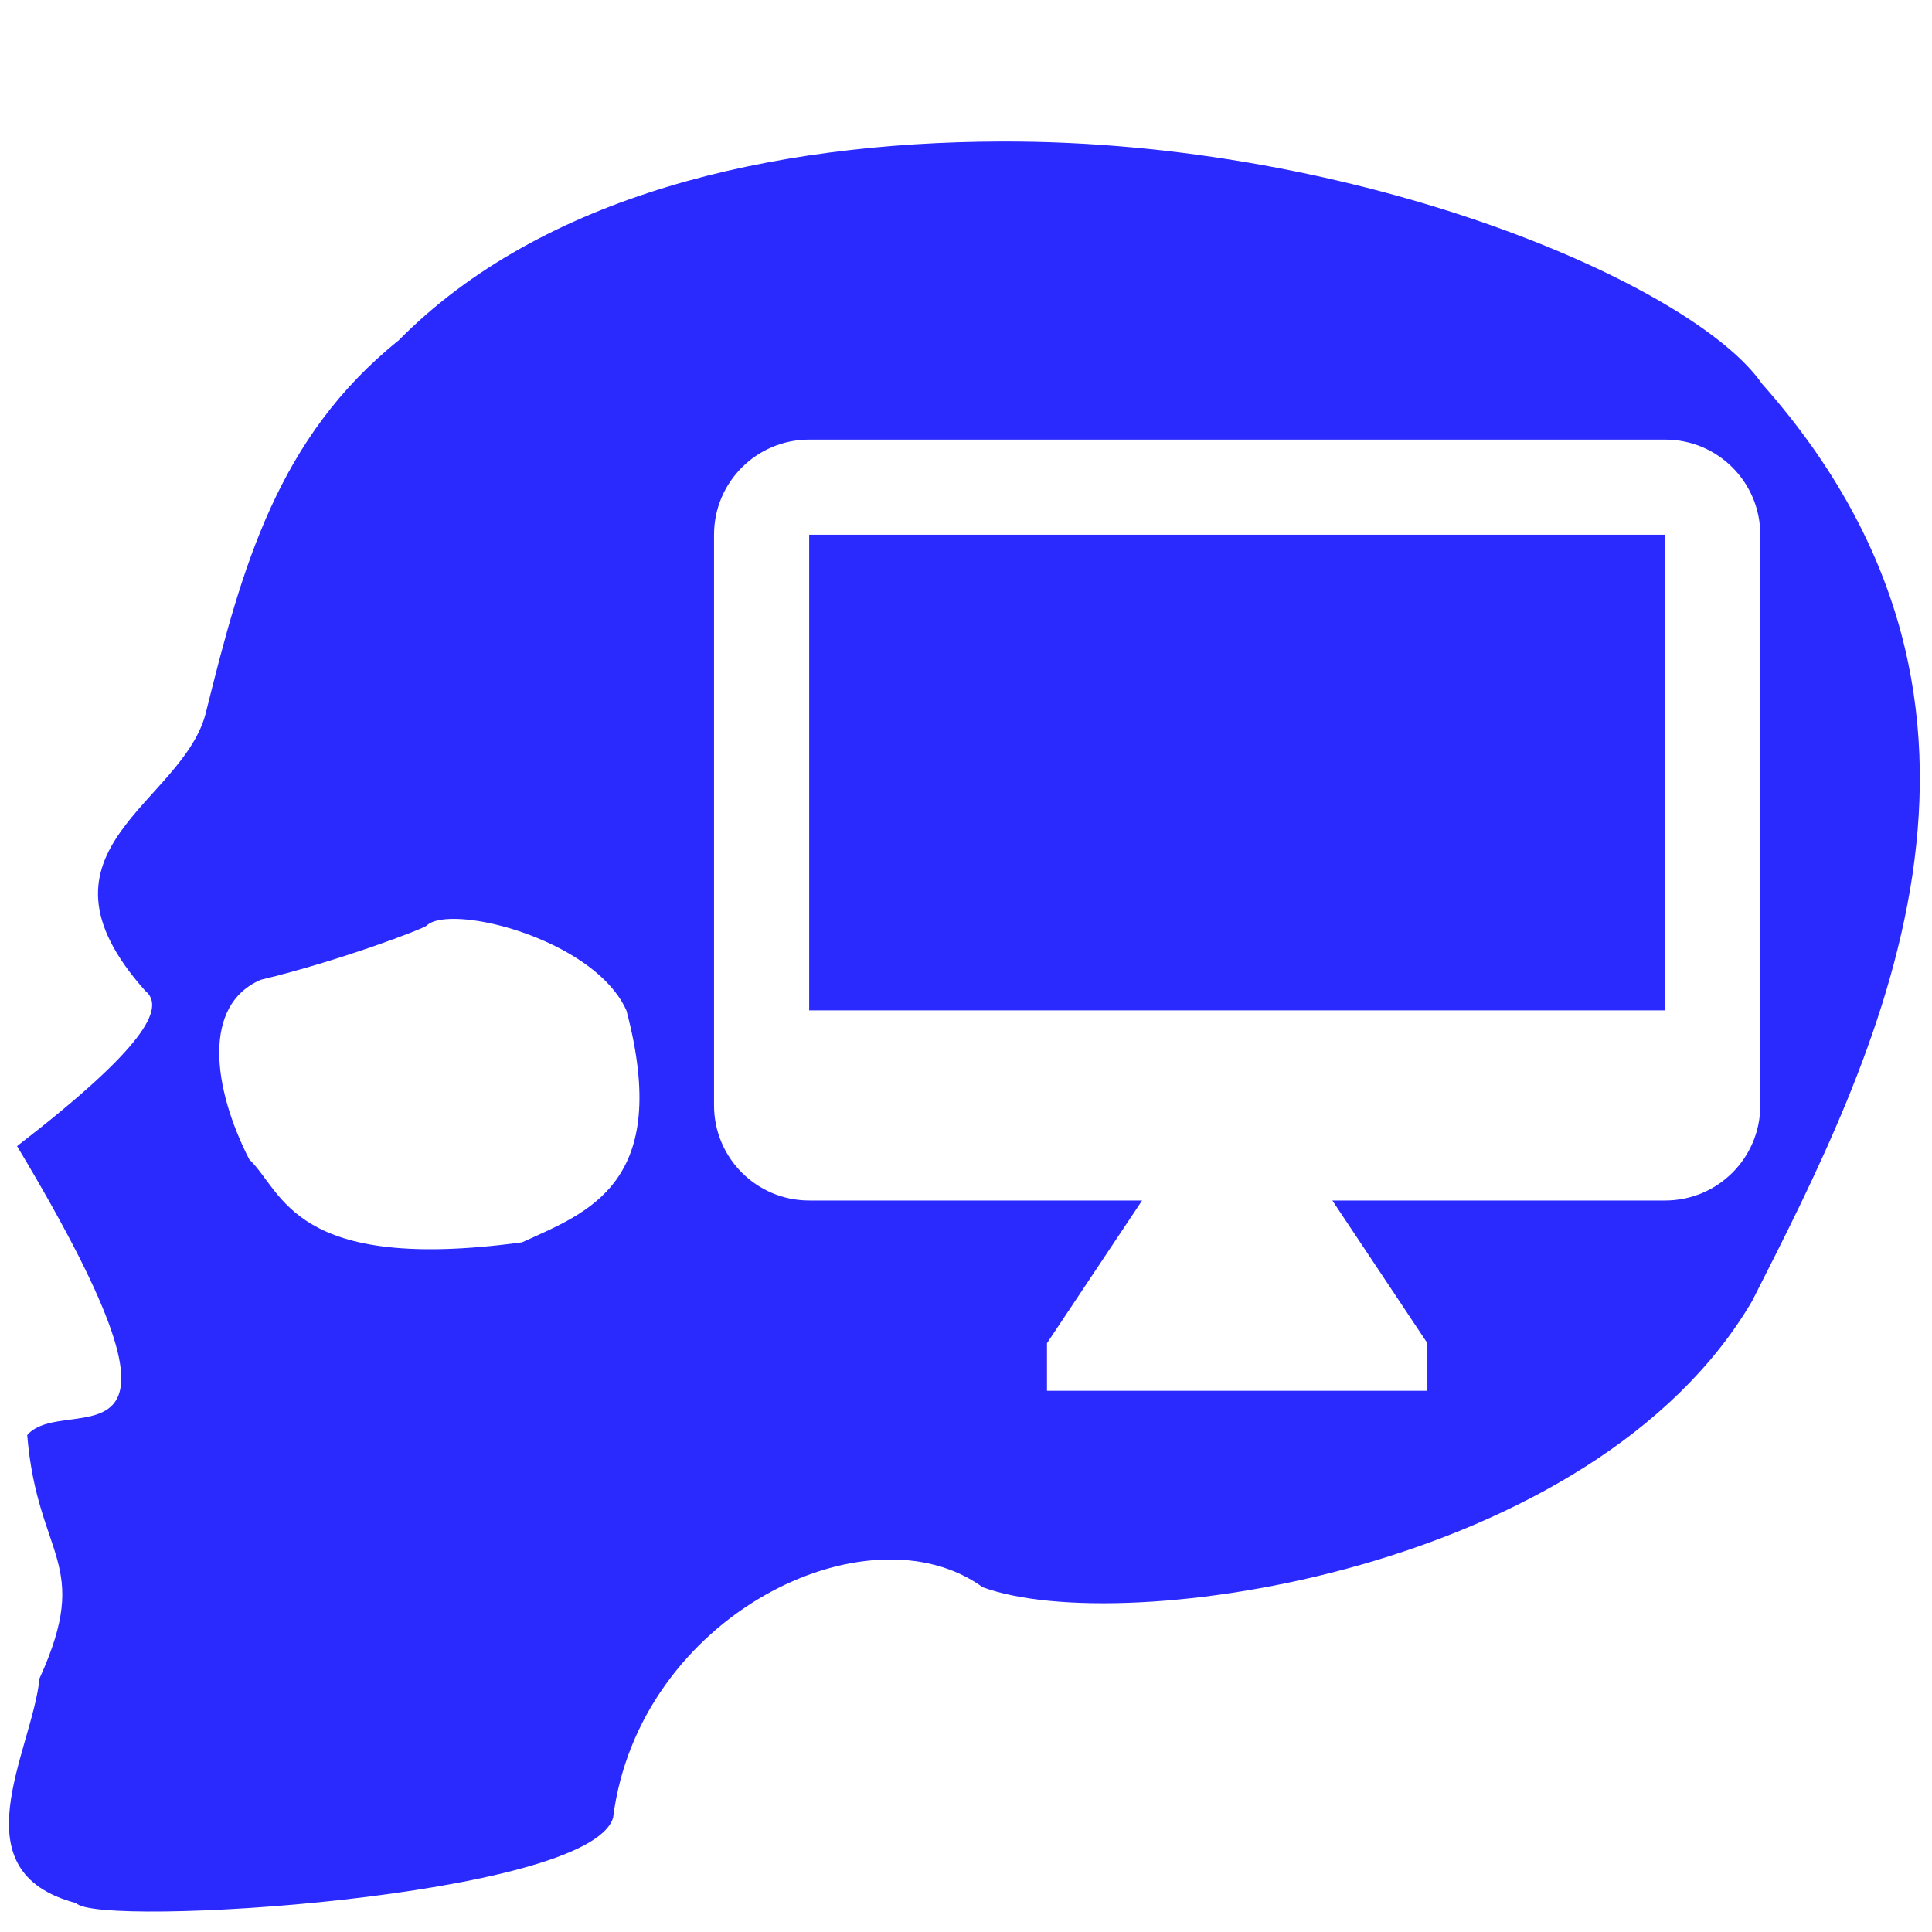
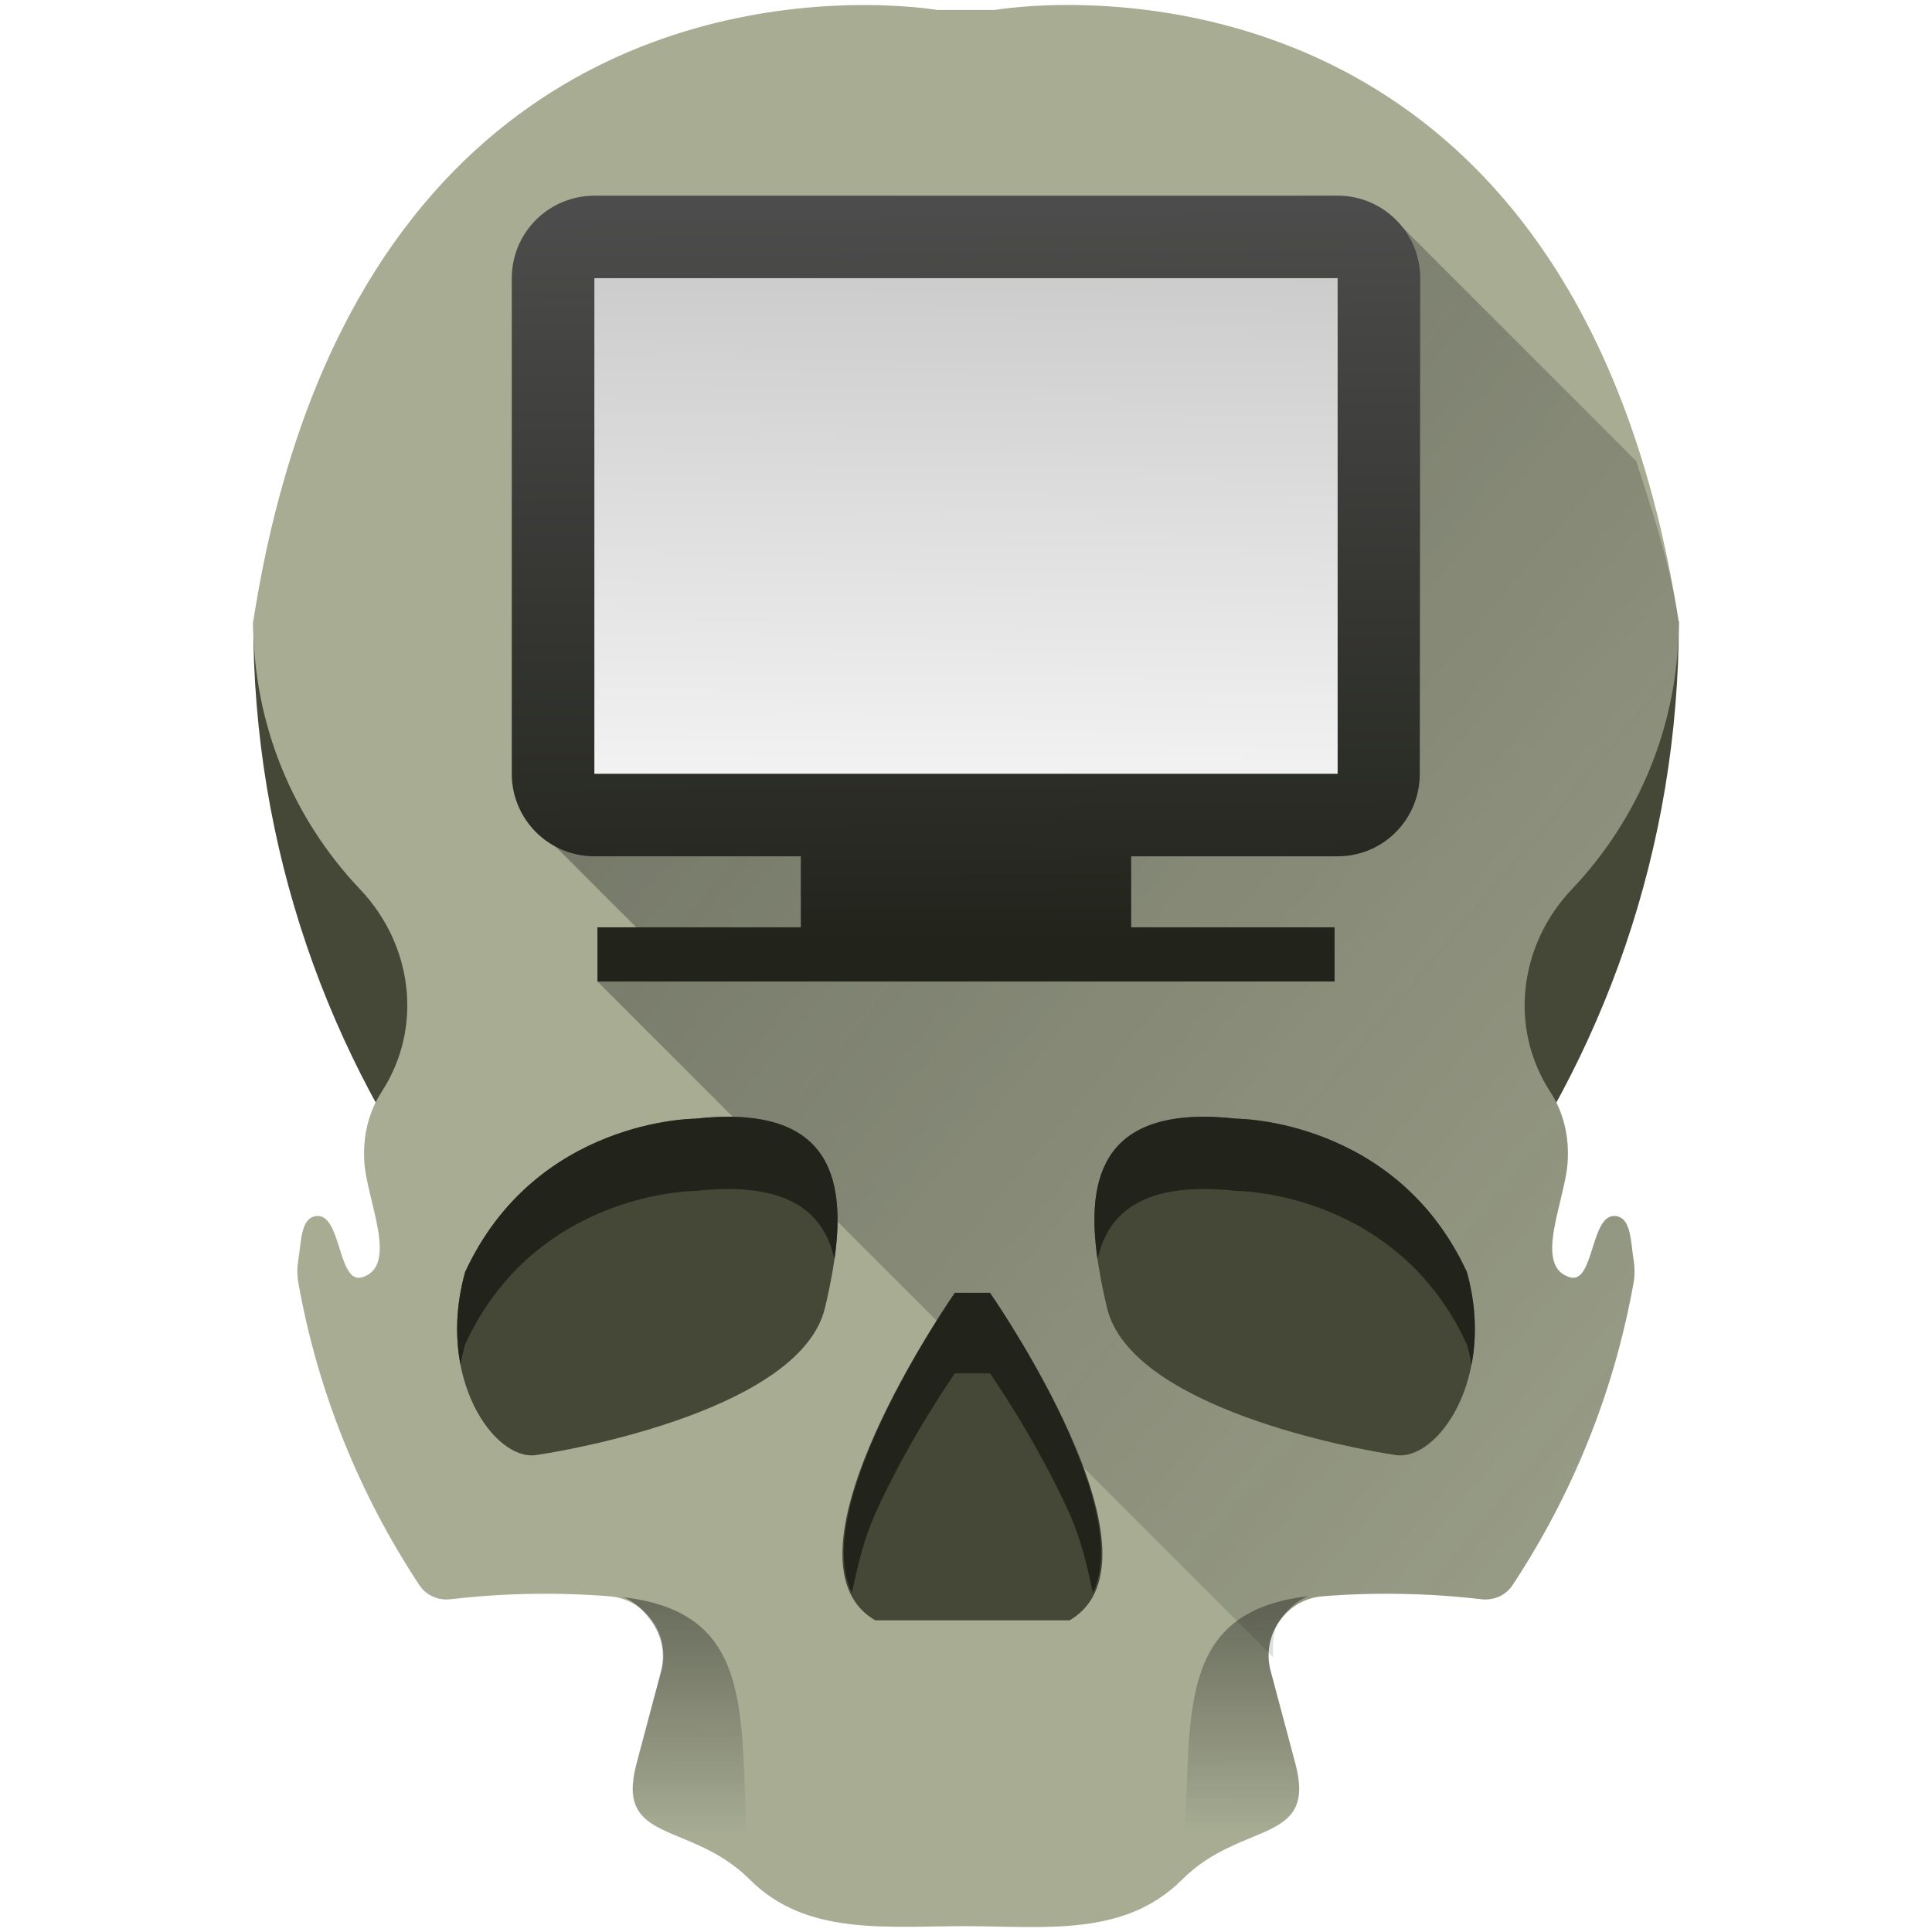
- <svg xmlns="http://www.w3.org/2000/svg" version="1.1" id="Capa_1" x="0px" y="0px" viewBox="0 0 48 48" xml:space="preserve" width="48" height="48">
+ <svg xmlns="http://www.w3.org/2000/svg" xmlns:xlink="http://www.w3.org/1999/xlink" version="1.1" id="Capa_1" x="0px" y="0px" viewBox="0 0 48 48" xml:space="preserve" width="48" height="48">
  <defs id="defs51">
- 	
- 	
- 	
- 	
- 	
- 	
- 	
- </defs>
-   <path style="fill:#2a2aff;stroke:none;stroke-width:0.338;stroke-linecap:butt;stroke-linejoin:miter;stroke-miterlimit:4;stroke-dasharray:none;stroke-opacity:1" d="M 24.865 3.516 C 19.15 3.534 13.46 4.856 9.906 8.455 C 6.888 10.88 6.013 14.104 5.127 17.656 C 4.601 19.97 0.452 21.076 3.609 24.617 C 4.125 25.036 3.588 26.032 0.424 28.475 C 5.556 37.038 1.639 34.541 0.676 35.654 C 0.932 38.727 2.301 38.797 0.984 41.695 C 0.79 43.536 -1.09 46.501 1.895 47.283 C 2.389 47.897 14.64 47.147 15.232 45.162 C 15.867 40.139 21.554 37.368 24.416 39.434 C 27.889 40.718 39.592 39.041 43.531 32.324 C 46.582 26.317 51.019 17.694 43.777 9.535 C 42.072 7.07 33.781 3.486 24.865 3.516 z M 20.104 10.922 L 41.371 10.922 C 42.677 10.922 43.734 11.979 43.734 13.285 L 43.734 27.463 C 43.734 28.769 42.677 29.826 41.371 29.826 L 33.102 29.826 L 35.463 33.371 L 35.463 34.553 L 26.012 34.553 L 26.012 33.371 L 28.375 29.826 L 20.104 29.826 C 18.798 29.826 17.74 28.769 17.74 27.463 L 17.74 13.285 C 17.74 11.979 18.798 10.922 20.104 10.922 z M 20.104 13.285 L 20.104 25.102 L 41.371 25.102 L 41.371 13.285 L 20.104 13.285 z M 11.506 22.838 C 12.798 22.933 14.967 23.769 15.564 25.105 C 16.7 29.404 14.604 30.118 12.971 30.865 C 7.277 31.636 7.041 29.612 6.193 28.805 C 5.287 27.034 5.014 24.968 6.48 24.342 C 8.453 23.868 10.519 23.075 10.598 22.998 C 10.742 22.857 11.075 22.806 11.506 22.838 z " id="path867" />
+     <linearGradient id="linearGradient864">
+       <stop style="stop-color:#1a1a1a;stop-opacity:1;" offset="0" id="stop860" />
+       <stop style="stop-color:#1a1a1a;stop-opacity:0;" offset="1" id="stop862" />
+     </linearGradient>
+     <linearGradient xlink:href="#linearGradient947" id="linearGradient949" x1="24.263" y1="18.9" x2="24.37" y2="7.51" gradientUnits="userSpaceOnUse" gradientTransform="matrix(1.097227,0,0,1.097227,-2.333458,-1.42176)" />
+     <linearGradient id="linearGradient947">
+       <stop style="stop-color:#f2f2f2;stop-opacity:1" offset="0" id="stop943" />
+       <stop style="stop-color:#cccccc;stop-opacity:1" offset="1" id="stop945" />
+     </linearGradient>
+     <linearGradient xlink:href="#linearGradient964" id="linearGradient958" x1="23.658" y1="22.668" x2="23.528" y2="5.583" gradientUnits="userSpaceOnUse" gradientTransform="matrix(1.097227,0,0,1.097227,-2.333458,-1.42176)" />
+     <linearGradient id="linearGradient964">
+       <stop id="stop960" offset="0" style="stop-color:#22241c;stop-opacity:1" />
+       <stop id="stop962" offset="1" style="stop-color:#4d4d4d;stop-opacity:1" />
+     </linearGradient>
+     <linearGradient gradientTransform="matrix(-1,0,0,1,47.98624,-0.02471992)" xlink:href="#linearGradient878" id="linearGradient880-7" x1="17.099" y1="39.678" x2="17.104" y2="45.571" gradientUnits="userSpaceOnUse" />
+     <linearGradient id="linearGradient878">
+       <stop style="stop-color:#22241c;stop-opacity:1" offset="0" id="stop874" />
+       <stop style="stop-color:#1a1a1a;stop-opacity:0;" offset="1" id="stop876" />
+     </linearGradient>
+     <linearGradient xlink:href="#linearGradient878" id="linearGradient880" x1="17.099" y1="39.678" x2="17.104" y2="45.571" gradientUnits="userSpaceOnUse" gradientTransform="translate(-4.7e-5,6.6807289e-4)" />
+     <linearGradient xlink:href="#linearGradient864" id="linearGradient886" gradientUnits="userSpaceOnUse" x1="3.797" y1="1.933" x2="53.243" y2="43.244" />
+   </defs>
  <g id="g18" transform="translate(0,-417.383)">
</g>
  <g id="g20" transform="translate(0,-417.383)">
</g>
  <g id="g22" transform="translate(0,-417.383)">
</g>
  <g id="g24" transform="translate(0,-417.383)">
</g>
  <g id="g26" transform="translate(0,-417.383)">
</g>
  <g id="g28" transform="translate(0,-417.383)">
</g>
  <g id="g30" transform="translate(0,-417.383)">
</g>
  <g id="g32" transform="translate(0,-417.383)">
</g>
  <g id="g34" transform="translate(0,-417.383)">
</g>
  <g id="g36" transform="translate(0,-417.383)">
</g>
  <g id="g38" transform="translate(0,-417.383)">
</g>
  <g id="g40" transform="translate(0,-417.383)">
</g>
  <g id="g42" transform="translate(0,-417.383)">
</g>
  <g id="g44" transform="translate(0,-417.383)">
</g>
  <g id="g46" transform="translate(0,-417.383)">
</g>
+   <g id="g902">
+     <path id="path2" d="m 6.292,15.444 c 0,11.261 7.461,20.776 17.709,23.881 10.248,-3.105 17.709,-12.62 17.709,-23.881 -6.517,0 -29.281,0 -35.417,0 z" style="fill:#454837;stroke-width:0.092" />
+     <path id="path4-3" d="M 21.012,0.132 C 16.88,0.254 8.358,2.159 6.291,15.444 c 0,2.578 1.01,4.92 2.656,6.652 1.304,1.372 1.57,3.423 0.545,5.014 l -0.014,0.023 c -0.334,0.518 -0.468,1.133 -0.426,1.748 0.065,0.95 0.86,2.572 -0.051,2.852 -0.613,0.188 -0.512,-1.582 -1.137,-1.521 -0.394,0.038 -0.377,0.627 -0.451,1.082 -0.031,0.188 -0.036,0.381 -0.002,0.568 0.487,2.742 1.534,5.288 3.012,7.525 0.167,0.254 0.469,0.381 0.77,0.346 1.31,-0.153 2.633,-0.178 3.947,-0.074 0.911,0.072 1.527,0.97 1.291,1.854 l -0.615,2.305 c -0.536,2.017 1.338,1.405 2.814,2.881 1.403,1.403 3.379,1.154 5.369,1.156 1.961,0.002 3.937,0.276 5.369,-1.156 1.476,-1.476 3.353,-0.861 2.816,-2.879 l -0.617,-2.309 c -0.236,-0.883 0.381,-1.78 1.293,-1.852 1.314,-0.104 2.635,-0.079 3.945,0.074 0.302,0.035 0.602,-0.092 0.77,-0.346 1.479,-2.238 2.524,-4.784 3.012,-7.527 0.033,-0.187 0.028,-0.378 -0.002,-0.564 -0.074,-0.456 -0.057,-1.046 -0.451,-1.084 -0.624,-0.059 -0.524,1.71 -1.137,1.521 -0.911,-0.279 -0.115,-1.9 -0.051,-2.85 0.043,-0.615 -0.091,-1.232 -0.426,-1.75 l -0.014,-0.021 c -1.025,-1.591 -0.759,-3.645 0.545,-5.018 1.646,-1.732 2.656,-4.072 2.656,-6.65 C 38.953,-2.269 24.721,0.247 24.721,0.247 H 23.279 c 0,0 -0.89,-0.156 -2.268,-0.115 z" style="fill:#a7ac93;fill-opacity:1;stroke-width:0.145" />
+     <path id="path858" d="m 31.629,41.17 c -0.004,-0.315 -0.016,-0.64 0.156,-0.889 0.239,-0.344 0.62,-0.587 1.076,-0.623 1.314,-0.104 2.635,-0.079 3.945,0.074 0.302,0.035 0.602,-0.092 0.77,-0.346 0.739,-1.119 1.37,-2.315 1.877,-3.574 0.507,-1.259 0.891,-2.581 1.135,-3.953 0.033,-0.187 0.029,-0.378 -0.002,-0.564 -0.037,-0.228 -0.051,-0.488 -0.105,-0.697 -0.054,-0.209 -0.149,-0.368 -0.346,-0.387 -0.312,-0.029 -0.443,0.399 -0.572,0.811 -0.13,0.411 -0.258,0.805 -0.564,0.711 -0.228,-0.07 -0.35,-0.222 -0.402,-0.428 -0.052,-0.206 -0.035,-0.465 0.012,-0.744 0.093,-0.559 0.308,-1.203 0.34,-1.678 0.043,-0.615 -0.091,-1.232 -0.426,-1.75 l -0.014,-0.021 c -0.513,-0.796 -0.703,-1.706 -0.602,-2.59 0.101,-0.884 0.494,-1.741 1.146,-2.428 0.823,-0.866 1.487,-1.884 1.945,-3.008 0.458,-1.124 0.711,-2.353 0.711,-3.643 -0.24,-1.54 -0.662,-2.741 -1.059,-3.99 L 34.711,5.514 13.559,20.791 l 3.164,3.164 -1.879,0.43 z" style="opacity:0.5;fill:url(#linearGradient886);fill-opacity:1;stroke:none;stroke-width:1px;stroke-linecap:butt;stroke-linejoin:miter;stroke-opacity:1" />
+     <path style="fill:#454837;stroke-width:0.111" d="m 17.273,27.794 c 0,0 -3.958,0 -5.718,3.812 -0.733,2.639 0.733,4.691 1.759,4.545 1.026,-0.146 6.598,-1.173 7.184,-3.665 0.587,-2.493 0.733,-5.131 -3.226,-4.692 h 1.11e-4 z" id="path6-6" />
+     <path style="fill:#454837;stroke-width:0.111" d="m 30.727,27.794 c 0,0 3.958,0 5.718,3.812 0.733,2.639 -0.733,4.691 -1.759,4.545 -1.026,-0.146 -6.598,-1.173 -7.184,-3.665 -0.587,-2.493 -0.733,-5.132 3.225,-4.692 z" id="path8-7" />
+     <path style="fill:#454837;stroke-width:0.111" d="m 24.595,32.119 c 0,0 4.618,6.598 1.979,8.137 -1.32,0 -2.639,0 -2.639,0 h 0.448 c 0,0 -1.32,0 -2.639,0 -2.639,-1.54 1.979,-8.137 1.979,-8.137 z" id="path10" />
+     <g style="fill:#22241c" id="g46-5" transform="matrix(0.1112495,0,0,0.1112495,-4.487919,6.131409)">
+       <path id="path42" d="m 285.456,226.161 c 2.267,-10.62 10.502,-17.596 31.082,-15.305 0,0 35.581,0 51.397,34.264 0.425,1.529 0.768,3.037 1.033,4.519 1.16,-6.03 1.073,-13.073 -1.033,-20.654 -15.814,-34.264 -51.397,-34.264 -51.397,-34.264 -29.894,-3.323 -33.742,12.89 -31.082,31.442 z" style="fill:#22241c" />
+       <path id="path44" d="m 226.688,226.161 c -2.267,-10.62 -10.502,-17.596 -31.082,-15.305 0,0 -35.581,0 -51.397,34.264 -0.425,1.529 -0.768,3.037 -1.033,4.519 -1.16,-6.03 -1.073,-13.073 1.033,-20.654 15.814,-34.264 51.397,-34.264 51.397,-34.264 29.894,-3.323 33.742,12.89 31.082,31.442 z" style="fill:#22241c" />
+     </g>
+     <path id="path10-5" d="m 23.725,32.12 c 0,0 -3.642,5.227 -2.561,7.453 0.142,-0.645 0.283,-1.299 0.58,-1.963 0.825,-1.842 1.98,-3.49 1.98,-3.49 h 0.871 c 0,0 1.154,1.648 1.979,3.49 0.297,0.664 0.438,1.319 0.58,1.965 1.085,-2.224 -2.559,-7.455 -2.559,-7.455 z" style="fill:#22241c;stroke-width:0.111" />
+     <path id="path839-9" d="m 15.48,39.682 c 0.298,0.102 0.549,0.373 0.723,0.623 0.238,0.344 0.333,0.789 0.215,1.23 l -0.615,2.305 c -0.134,0.504 -0.118,0.844 0.006,1.094 0.123,0.249 0.353,0.407 0.646,0.549 0.574,0.278 1.39,0.511 2.117,1.213 l 0.059,0.002 c -0.355,-3.622 0.438,-6.601 -3.15,-7.016 z" style="opacity:0.471;fill:url(#linearGradient880);fill-opacity:1;stroke:none;stroke-width:1px;stroke-linecap:butt;stroke-linejoin:miter;stroke-opacity:1" />
+     <path id="path839-5" d="m 32.506,39.657 c -0.298,0.102 -0.549,0.373 -0.723,0.623 -0.238,0.344 -0.333,0.789 -0.215,1.23 l 0.615,2.305 c 0.134,0.504 0.118,0.844 -0.006,1.094 -0.123,0.249 -0.353,0.407 -0.646,0.549 -0.574,0.278 -1.39,0.511 -2.117,1.213 l -0.059,0.002 c 0.355,-3.622 -0.438,-6.601 3.15,-7.016 z" style="opacity:0.471;fill:url(#linearGradient880-7);fill-opacity:1;stroke:none;stroke-width:1px;stroke-linecap:butt;stroke-linejoin:miter;stroke-opacity:1" />
+     <path id="path831" d="m 14.768,4.862 c -1.134,0 -2.053,0.917 -2.053,2.051 V 19.224 c 0,1.134 0.919,2.051 2.053,2.051 h 5.128 v 1.764 h -5.053 v 1.346 h 18.314 v -1.346 h -5.053 v -1.764 h 5.128 c 1.134,0 2.042,-0.917 2.042,-2.051 l 0.011,-12.312 c 0,-1.134 -0.919,-2.051 -2.053,-2.051 z" style="fill:url(#linearGradient958);fill-opacity:1;stroke:none;stroke-width:0.287;stroke-linecap:butt;stroke-linejoin:miter;stroke-miterlimit:4;stroke-dasharray:none;stroke-opacity:1" />
+     <path id="path829" d="M 14.767,6.911 V 19.224 H 33.233 V 6.911 Z" style="fill:url(#linearGradient949);fill-opacity:1;stroke:none;stroke-width:0.287;stroke-linecap:butt;stroke-linejoin:miter;stroke-miterlimit:4;stroke-dasharray:none;stroke-opacity:1" />
+   </g>
</svg>
